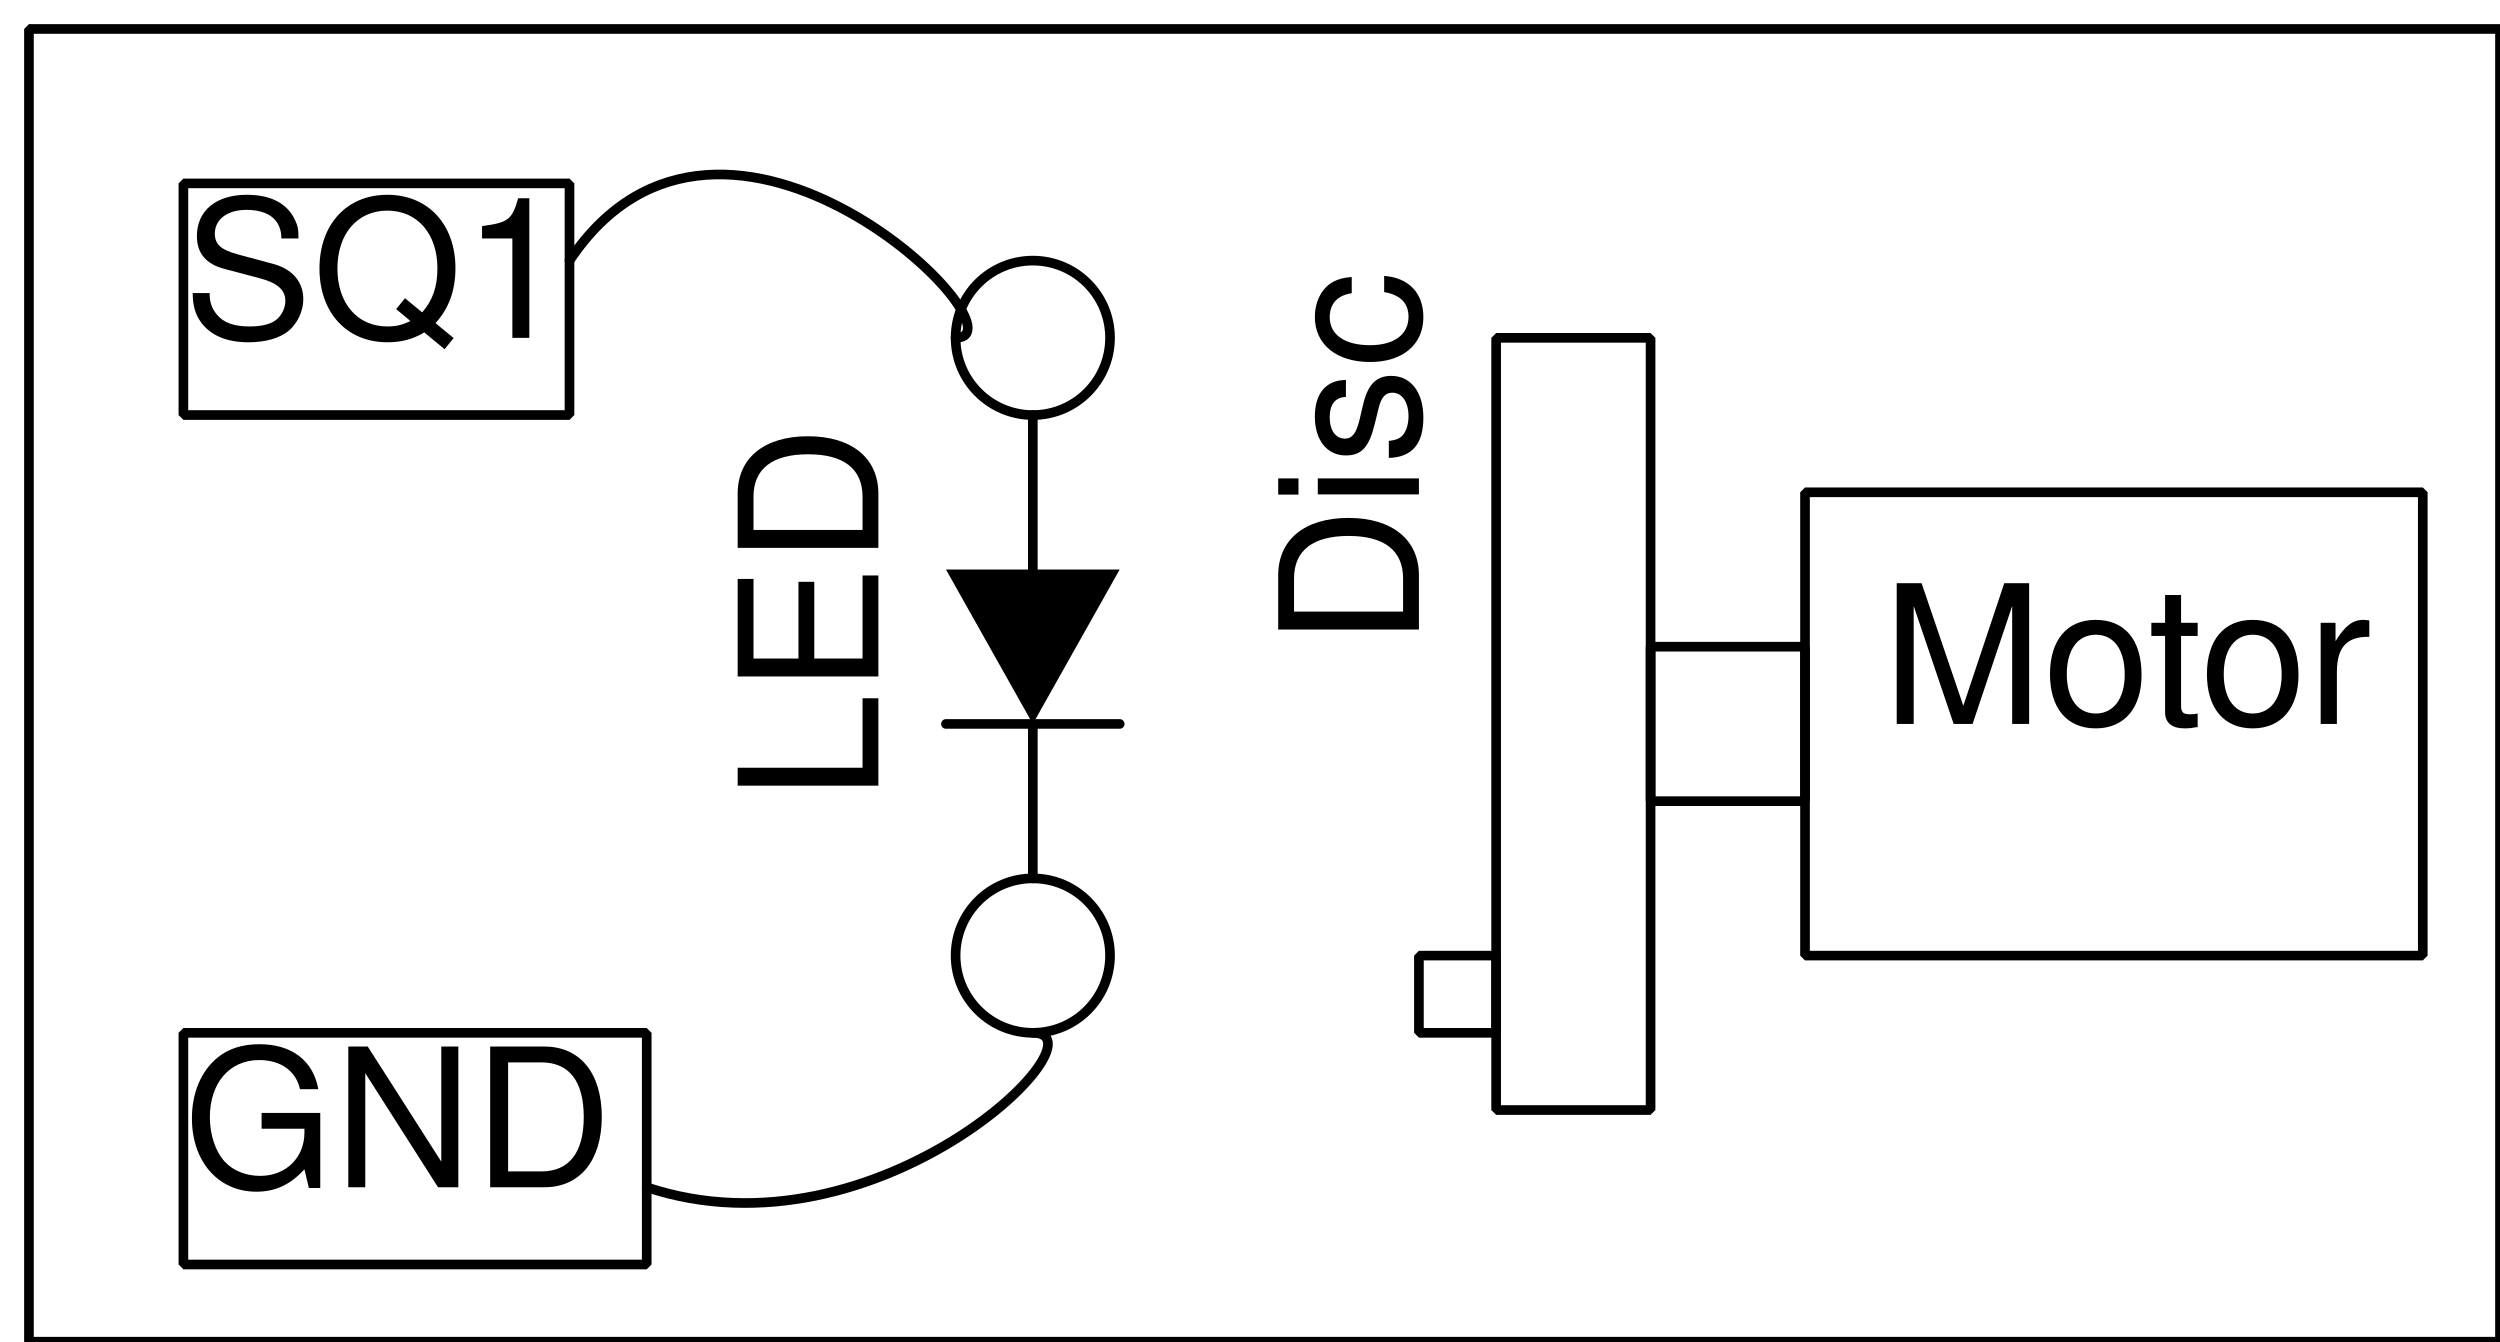
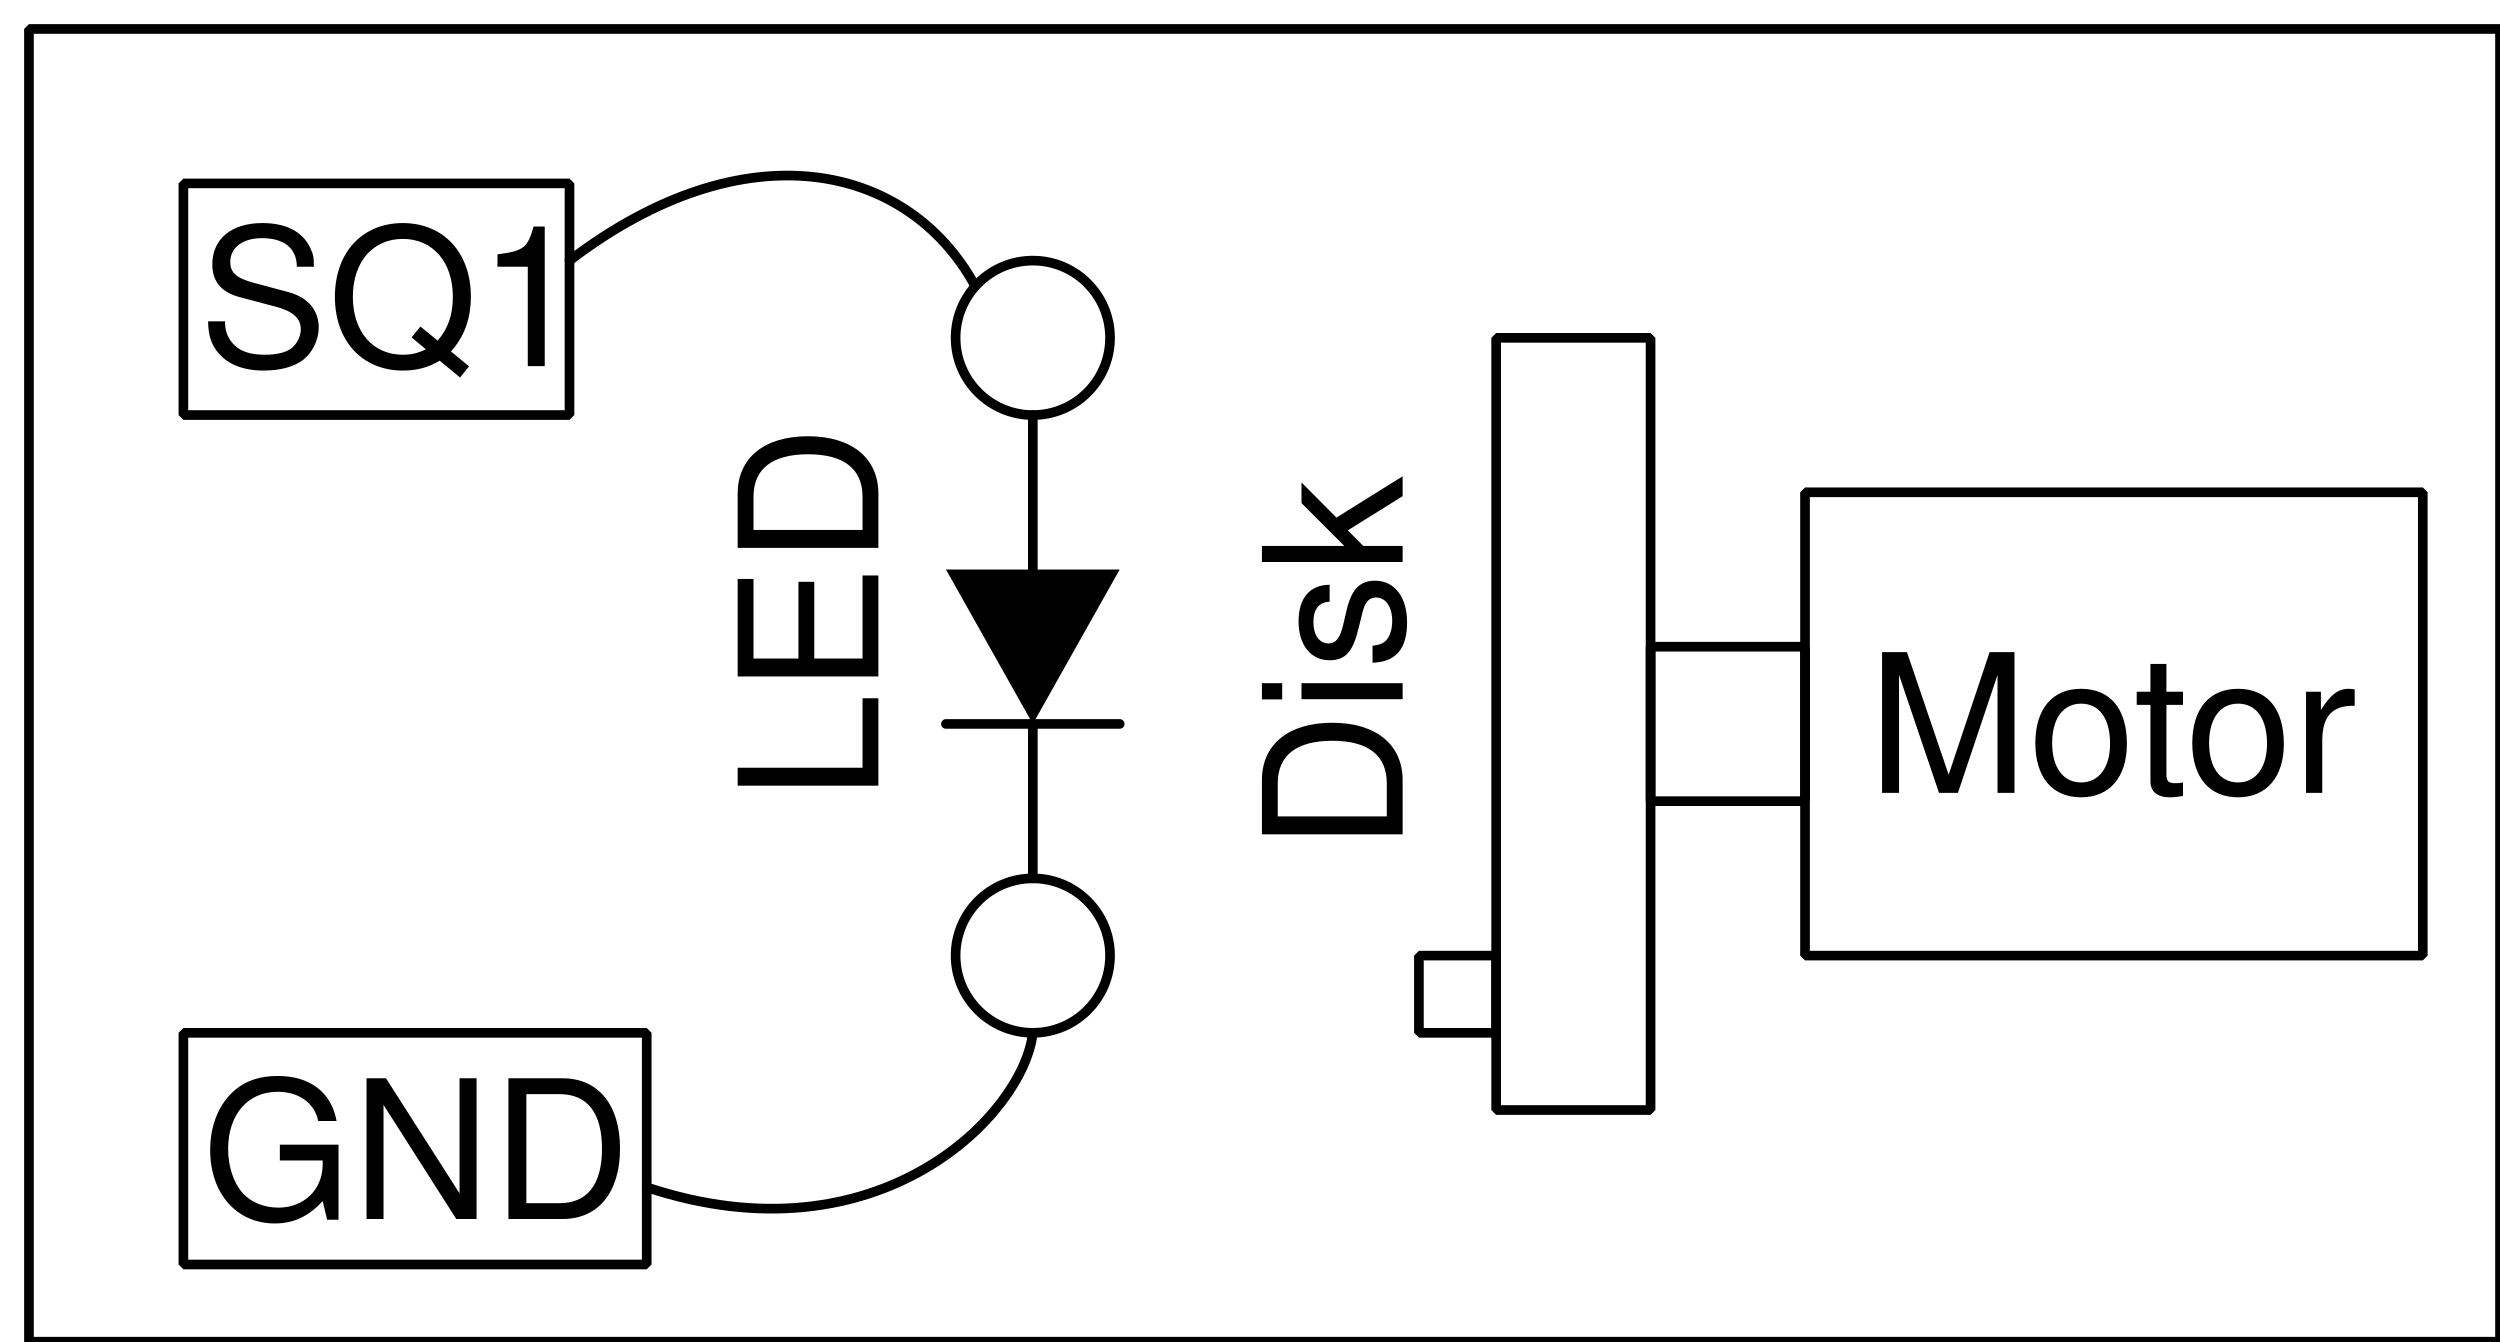
<svg xmlns="http://www.w3.org/2000/svg" version="1.1" id="stroboscope" width="100%" height="100%" viewBox="-6 -6 518 278">
-   <g stroke="black">
-     <g transform="matrix(   1    0   -0    1  32  64)" fill="#000000">
-       <text stroke="none" font-family="Helvetica" font-size="40">
-         <tspan x="0" y="0">SQ1</tspan>
-       </text>
-     </g>
-     <path d="M226,112 L208,144 190,112 z" fill="#000000" stroke="none" />
-     <path d="M208,80 L208,112 " fill="none" stroke-width="2" stroke-linejoin="bevel" stroke-linecap="round" stroke="#000000" />
-     <path d="M208,176 L208,144 " fill="none" stroke-width="2" stroke-linejoin="bevel" stroke-linecap="round" stroke="#000000" />
-     <path d="M226,144 L190,144 " fill="none" stroke-width="2" stroke-linejoin="bevel" stroke-linecap="round" stroke="#000000" />
-     <g transform="matrix(   1    0   -0    1  32 240)" fill="#000000">
-       <text stroke="none" font-family="Helvetica" font-size="40">
-         <tspan x="0" y="0">GND</tspan>
-       </text>
-     </g>
-     <path d="M32,32 L32,80 112,80 112,32 z" fill="none" stroke-width="2" stroke-linejoin="bevel" stroke-linecap="round" stroke="#000000" />
-     <path d="M32,208 L32,256 128,256 128,208 z" fill="none" stroke-width="2" stroke-linejoin="bevel" stroke-linecap="round" stroke="#000000" />
-     <ellipse cx="208" cy="64" rx="16" ry="16" fill="none" stroke-width="2" stroke-linejoin="bevel" stroke-linecap="round" stroke="#000000" />
-     <ellipse cx="208" cy="192" rx="16" ry="16" fill="none" stroke-width="2" stroke-linejoin="bevel" stroke-linecap="round" stroke="#000000" />
-     <path d="M208,208 C224,208 176,256 128,240 " fill="none" stroke-width="2" stroke-linejoin="bevel" stroke-linecap="round" stroke="#000000" />
-     <path d="M192,64 C208,64 144,0 112,48 " fill="none" stroke-width="2" stroke-linejoin="bevel" stroke-linecap="round" stroke="#000000" />
-     <path d="M304,64 L304,224 336,224 336,64 z" fill="none" stroke-width="2" stroke-linejoin="bevel" stroke-linecap="round" stroke="#000000" />
-     <path d="M304,192 L304,208 288,208 288,192 z" fill="none" stroke-width="2" stroke-linejoin="bevel" stroke-linecap="round" stroke="#000000" />
-     <path d="M336,128 L336,160 368,160 368,128 z" fill="none" stroke-width="2" stroke-linejoin="bevel" stroke-linecap="round" stroke="#000000" />
-     <path d="M368,96 L368,192 496,192 496,96 z" fill="none" stroke-width="2" stroke-linejoin="bevel" stroke-linecap="round" stroke="#000000" />
-     <g transform="matrix(   1    0   -0    1 384 144)" fill="#000000">
-       <text stroke="none" font-family="Helvetica" font-size="40">
-         <tspan x="0" y="0">Motor</tspan>
-       </text>
-     </g>
-     <g transform="matrix(-1.16895e-11   -1    1 -1.16895e-11 288 128)" fill="#000000">
-       <text stroke="none" font-family="Helvetica" font-size="40">
-         <tspan x="0" y="0">Disc</tspan>
-       </text>
-     </g>
-     <path d="M0,272 L0,0 512,0 512,272 z" fill="none" stroke-width="2" stroke-linejoin="bevel" stroke-linecap="round" stroke="#000000" />
-     <g transform="matrix(-1.16895e-11   -1    1 -1.16895e-11 176 160)" fill="#000000">
-       <text stroke="none" font-family="Helvetica" font-size="40">
-         <tspan x="0" y="0">LED</tspan>
-       </text>
-     </g>
-   </g>
+   <defs id="defs69" />
+   <text font-size="40" id="text6" style="font-size:40px;font-family:Helvetica;fill:#000000;stroke:none" x="35.194" y="69.86">
+     <tspan x="35.194" y="69.86" id="tspan4">SQ1</tspan>
+   </text>
+   <path style="fill:#000000;stroke:none" id="path10" d="m 226,112 -18,32 -18,-32 z" />
+   <path style="fill:none;stroke:#000000;stroke-width:2;stroke-linecap:round;stroke-linejoin:bevel" id="path12" d="m 208,80 v 32" />
+   <path style="fill:none;stroke:#000000;stroke-width:2;stroke-linecap:round;stroke-linejoin:bevel" id="path14" d="M 208,176 V 144" />
+   <path style="fill:none;stroke:#000000;stroke-width:2;stroke-linecap:round;stroke-linejoin:bevel" id="path16" d="M 226,144 H 190" />
+   <text font-size="40" id="text20" style="font-size:40px;font-family:Helvetica;fill:#000000;stroke:none" x="35.78" y="246.58">
+     <tspan x="35.78" y="246.58" id="tspan18">GND</tspan>
+   </text>
+   <path style="fill:none;stroke:#000000;stroke-width:2;stroke-linecap:round;stroke-linejoin:bevel" id="path24" d="m 32,32 v 48 h 80 V 32 Z" />
+   <path style="fill:none;stroke:#000000;stroke-width:2;stroke-linecap:round;stroke-linejoin:bevel" id="path26" d="m 32,208 v 48 h 96 v -48 z" />
+   <circle style="fill:none;stroke:#000000;stroke-width:2;stroke-linecap:round;stroke-linejoin:bevel" r="16" id="ellipse28" cy="64" cx="208" />
+   <circle style="fill:none;stroke:#000000;stroke-width:2;stroke-linecap:round;stroke-linejoin:bevel" r="16" id="ellipse30" cy="192" cx="208" />
+   <path style="fill:none;stroke:#000000;stroke-width:2;stroke-linecap:round;stroke-linejoin:bevel" id="path32" d="m 208,208 c -1.845,16.881 -32,48 -80,32" />
+   <path style="fill:none;stroke:#000000;stroke-width:2;stroke-linecap:round;stroke-linejoin:bevel" id="path34" d="M 195.858,52.907 C 181.955,27.827 148.341,20.257 112,48" />
+   <path style="fill:none;stroke:#000000;stroke-width:2;stroke-linecap:round;stroke-linejoin:bevel" id="path36" d="m 304,64 v 160 h 32 V 64 Z" />
+   <path style="fill:none;stroke:#000000;stroke-width:2;stroke-linecap:round;stroke-linejoin:bevel" id="path38" d="m 304,192 v 16 h -16 v -16 z" />
+   <path style="fill:none;stroke:#000000;stroke-width:2;stroke-linecap:round;stroke-linejoin:bevel" id="path40" d="m 336,128 v 32 h 32 v -32 z" />
+   <path style="fill:none;stroke:#000000;stroke-width:2;stroke-linecap:round;stroke-linejoin:bevel" id="path42" d="m 368,96 v 96 H 496 V 96 Z" />
+   <text font-size="40" id="text46" style="font-size:40px;font-family:Helvetica;fill:#000000;stroke:none" x="380.963" y="158.28">
+     <tspan x="380.963" y="158.28" id="tspan44">Motor</tspan>
+   </text>
+   <text font-size="40" id="text52" style="font-size:40px;font-family:Helvetica;fill:#000000;stroke:none" transform="rotate(-90)" x="-170.443" y="284.624">
+     <tspan x="-170.443" y="284.624" id="tspan50">Disk</tspan>
+   </text>
+   <path style="fill:none;stroke:#000000;stroke-width:2;stroke-linecap:round;stroke-linejoin:bevel" id="path56" d="M 0,272 V 0 h 512 v 272 z" />
+   <text font-size="40" id="text60" style="font-size:40px;font-family:Helvetica;fill:#000000;stroke:none" transform="rotate(-90)" x="-160" y="176">
+     <tspan x="-160" y="176" id="tspan58">LED</tspan>
+   </text>
</svg>
